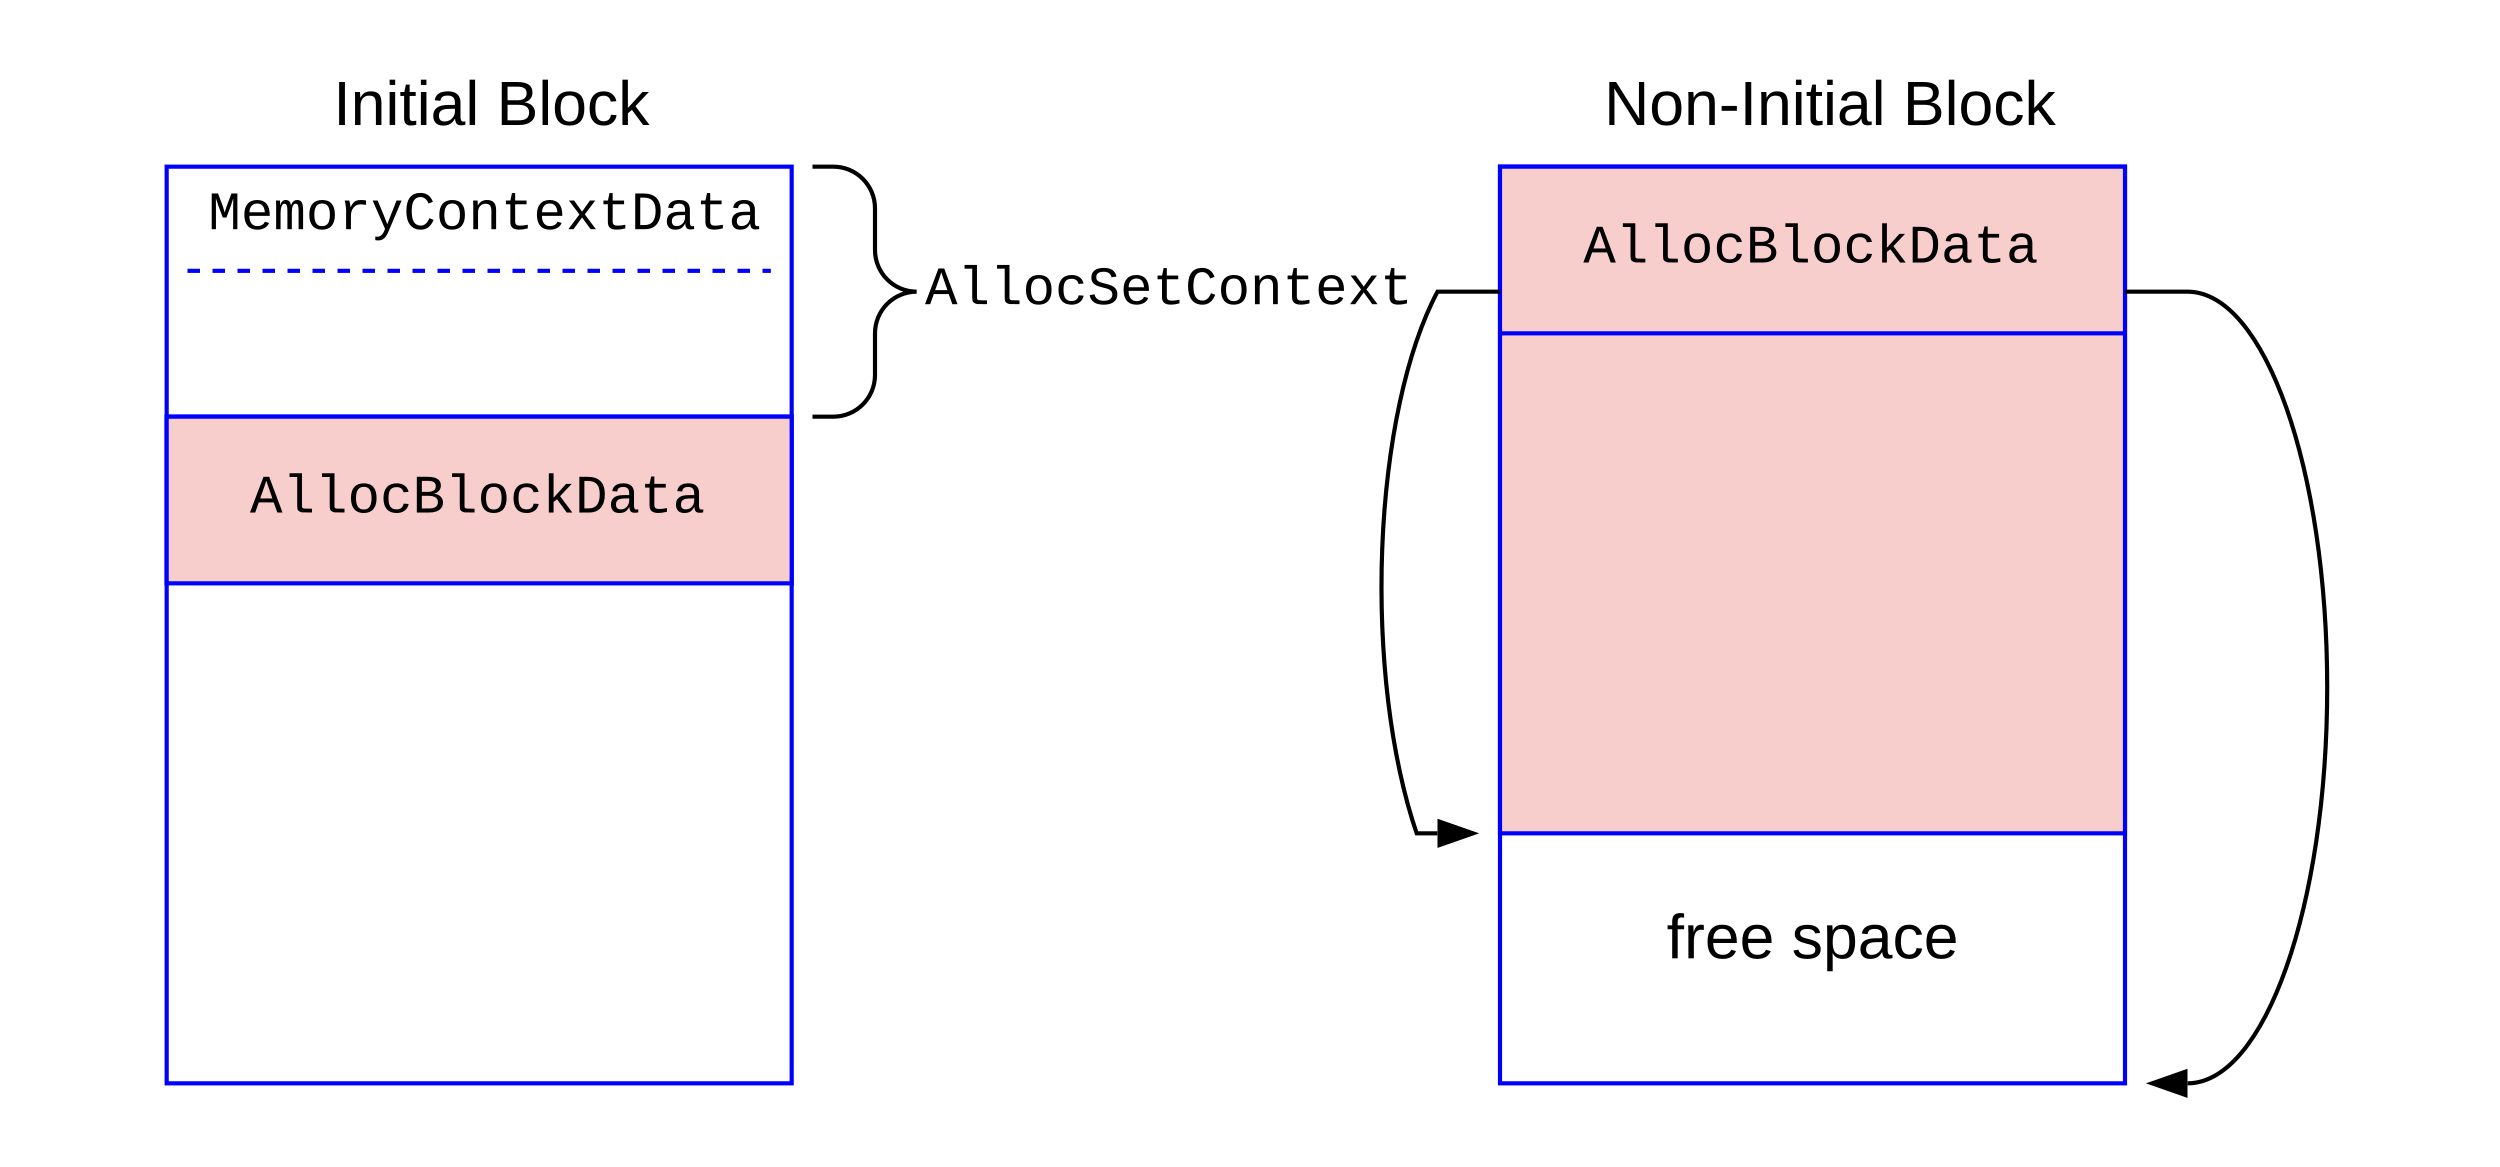
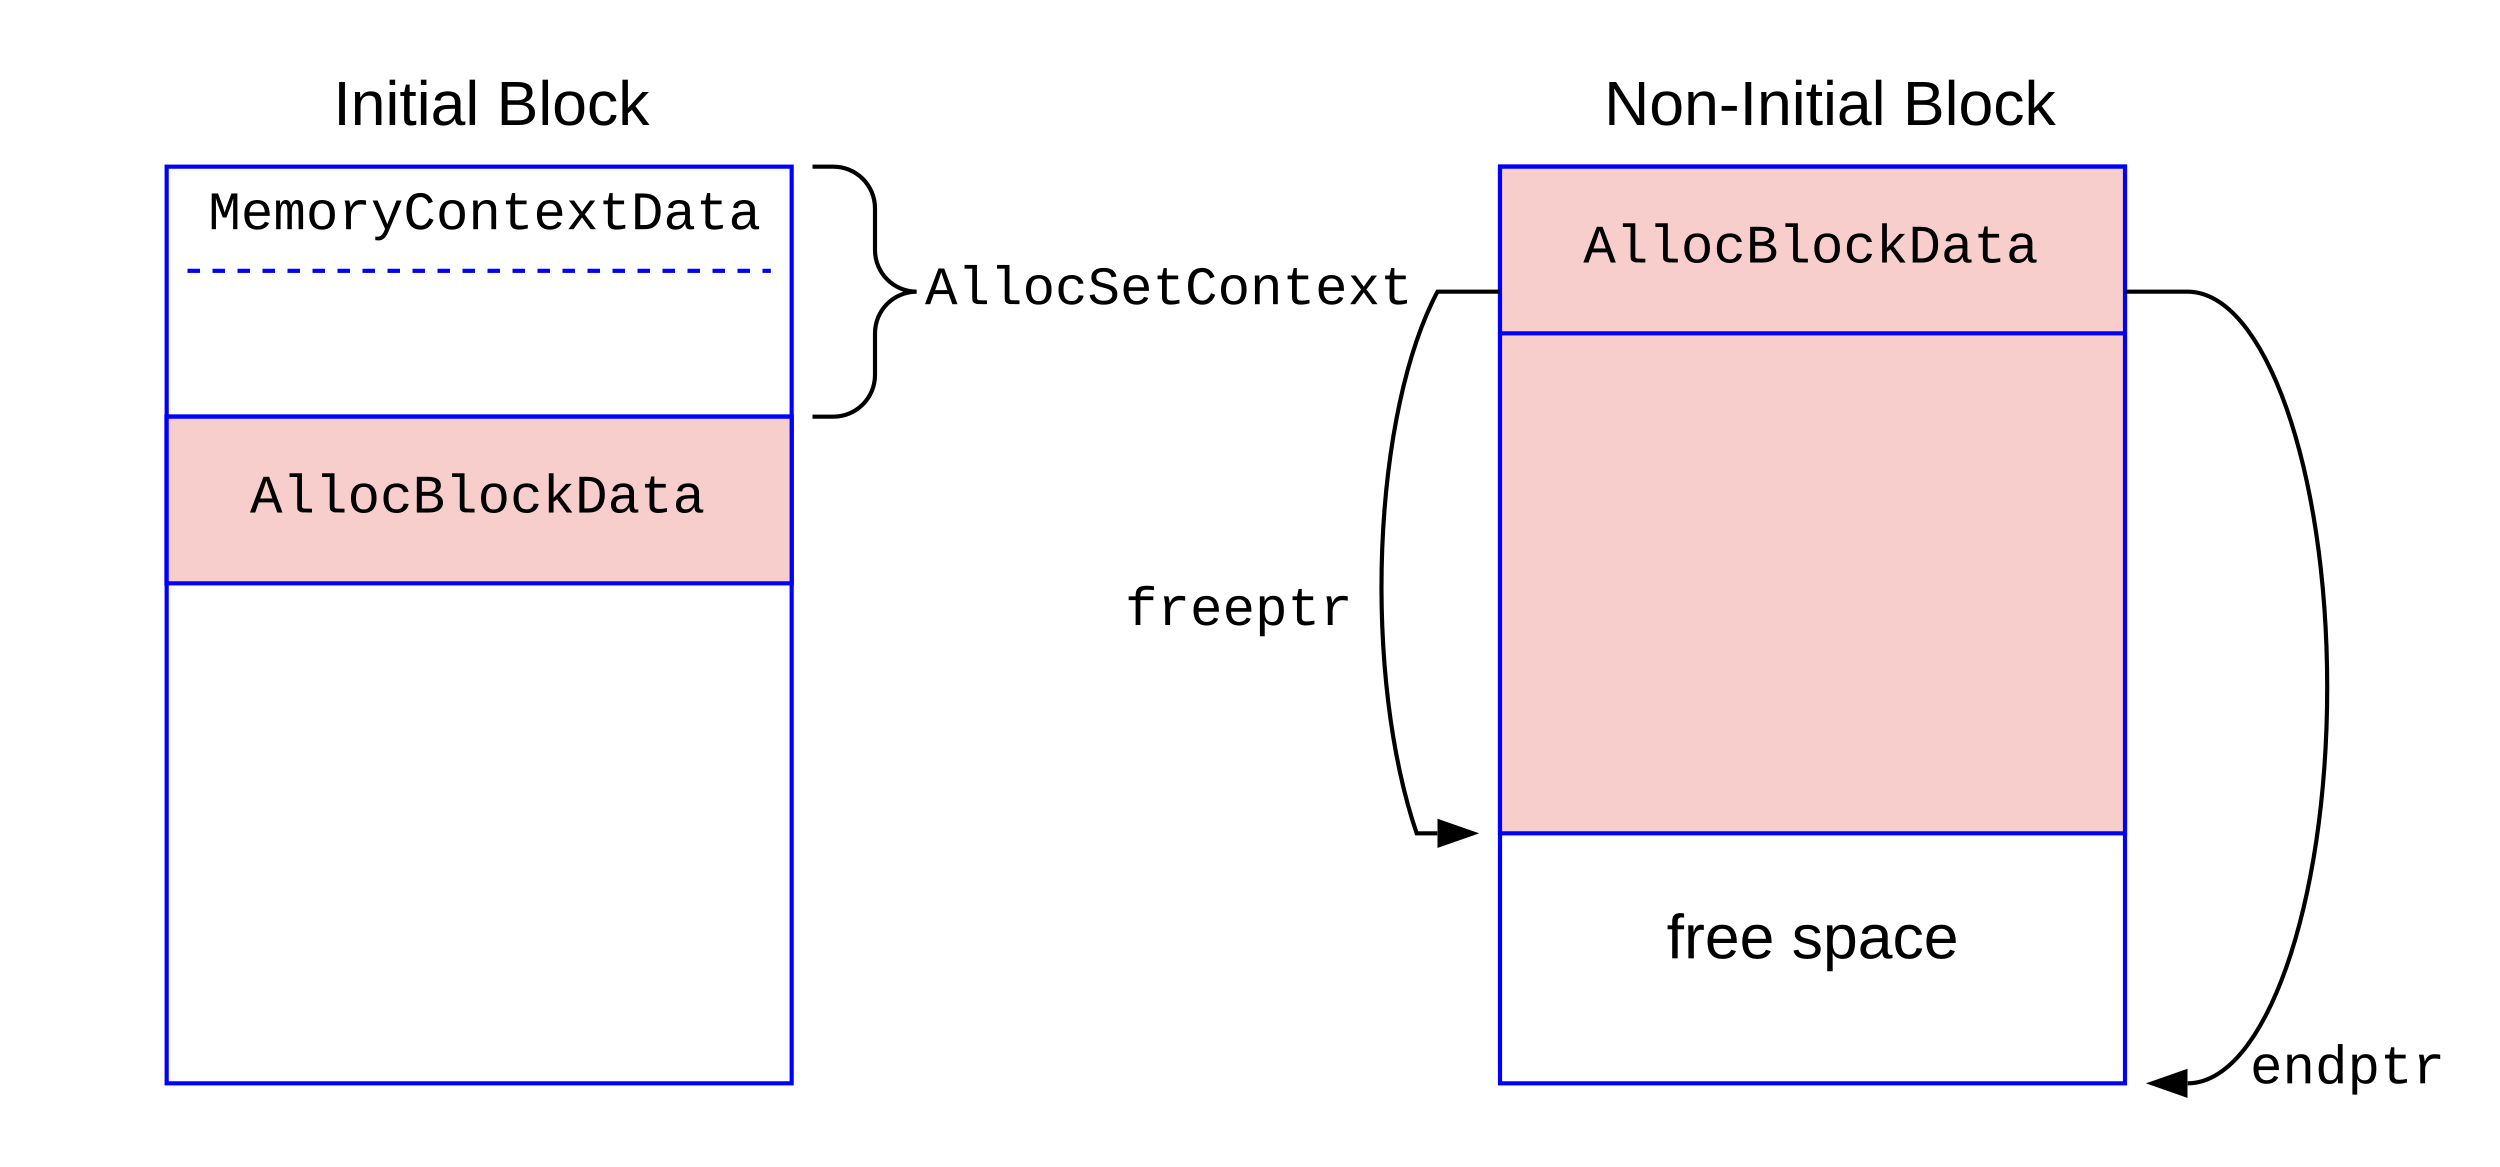
<svg xmlns="http://www.w3.org/2000/svg" version="1.1" width="600" height="280">
  <defs>
    <marker id="arrowhead" markerWidth="10" markerHeight="7" refX="0" refY="3.5" orient="auto">
      <polygon points="0 0, 10 3.5, 0 7" />
    </marker>
  </defs>
  <text x="80" y="30" style="font-size:15px;font-family:'Arial'">Initial Block</text>
  <text x="385" y="30" style="font-size:15px;font-family:'Arial'">Non-Initial Block</text>
  <text x="50" y="55" style="font-size:13px;font-family:'Courier New'">MemoryContextData</text>
  <rect x="40" y="40" width="150" height="220" style="fill:none;stroke:#0000FF;stroke-width:1" />
  <path d="M 45 65 h 140" stroke="#0000FF" stroke-width="1" stroke-dasharray="3,3" fill="none" />
  <path d="M 40 100 h 150" stroke="#0000FF" stroke-width="1" fill="none" />
  <path d="M 195 40 h 5 a 10 10 0 0 1 10 10 v 10 a 10 10 0 0 0 10 10 a 10 10 0 0 0 -10 10 v 10 a 10 10 0 0 1 -10 10 h -5" stroke="#000000" stroke-width="1" fill="none" />
  <text x="222" y="73" style="font-size:13px;font-family:'Courier New'">AllocSetContext</text>
  <rect x="40" y="100" width="150" height="40" style="fill:rgb(248,206,204);stroke:#0000FF;stroke-width:1" />
  <text x="60" y="123" style="font-size:13px;font-family:'Courier New'">AllocBlockData</text>
  <rect x="360" y="40" width="150" height="220" style="fill:none;stroke:#0000FF;stroke-width:1" />
  <rect x="360" y="40" width="150" height="160" style="fill:rgb(248,206,204);stroke:#0000FF;stroke-width:1" />
  <path d="M 360 80 h 150" stroke="#0000FF" stroke-width="1" fill="none" />
  <text x="380" y="63" style="font-size:13px;font-family:'Courier New'">AllocBlockData</text>
  <path d="M 360 70 H 345 A 30 85 0 0 0 340 200 h5" stroke="#000000" stroke-width="1" fill="none" marker-end="url(#arrowhead)" />
  <path d="M 510 70 H 525 A 30 85 0 0 1 525 260" stroke="#000000" stroke-width="1" fill="none" marker-end="url(#arrowhead)" />
  <text x="400" y="230" style="font-size:15px;font-family:'Arial'">free space</text>
+   <text x="270" y="150" style="font-size:13px;font-family:'Courier New'">freeptr</text>
+   <text x="540" y="260" style="font-size:13px;font-family:'Courier New'">endptr</text>
</svg>
